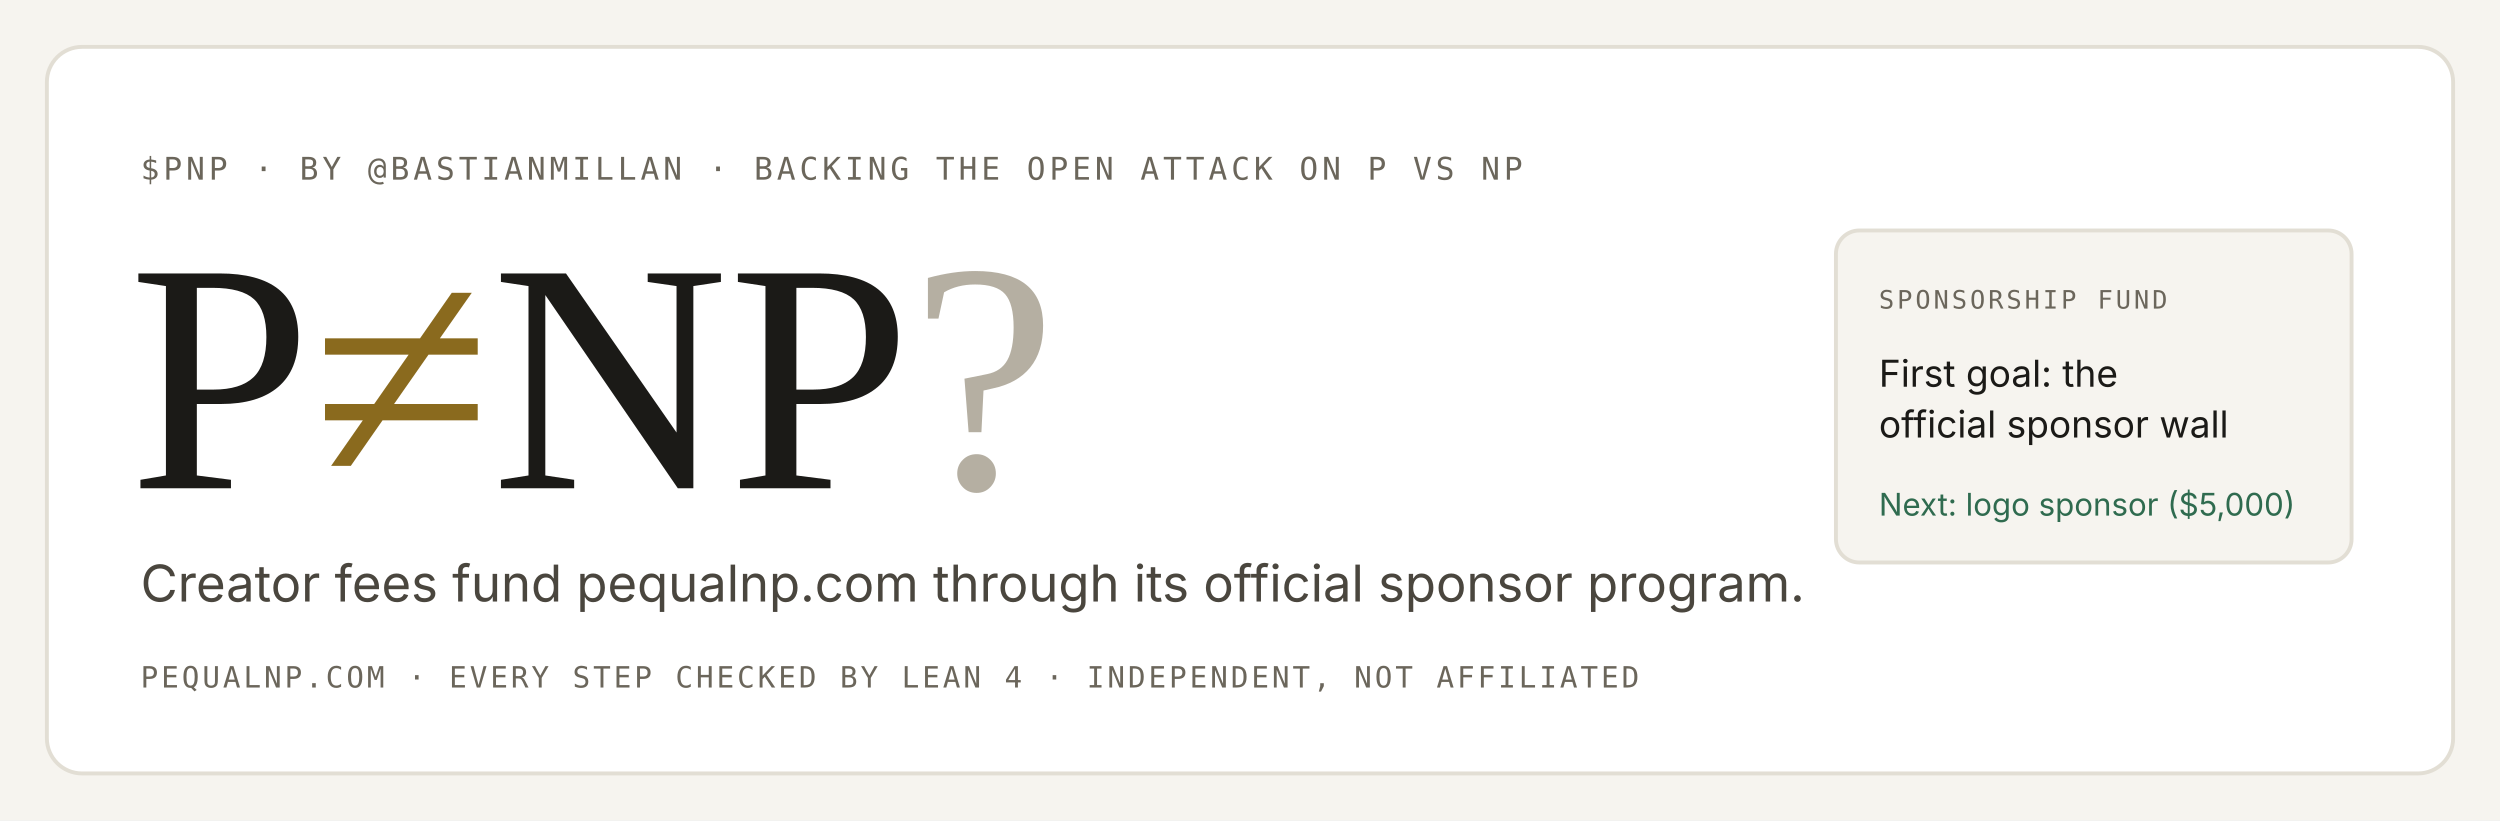
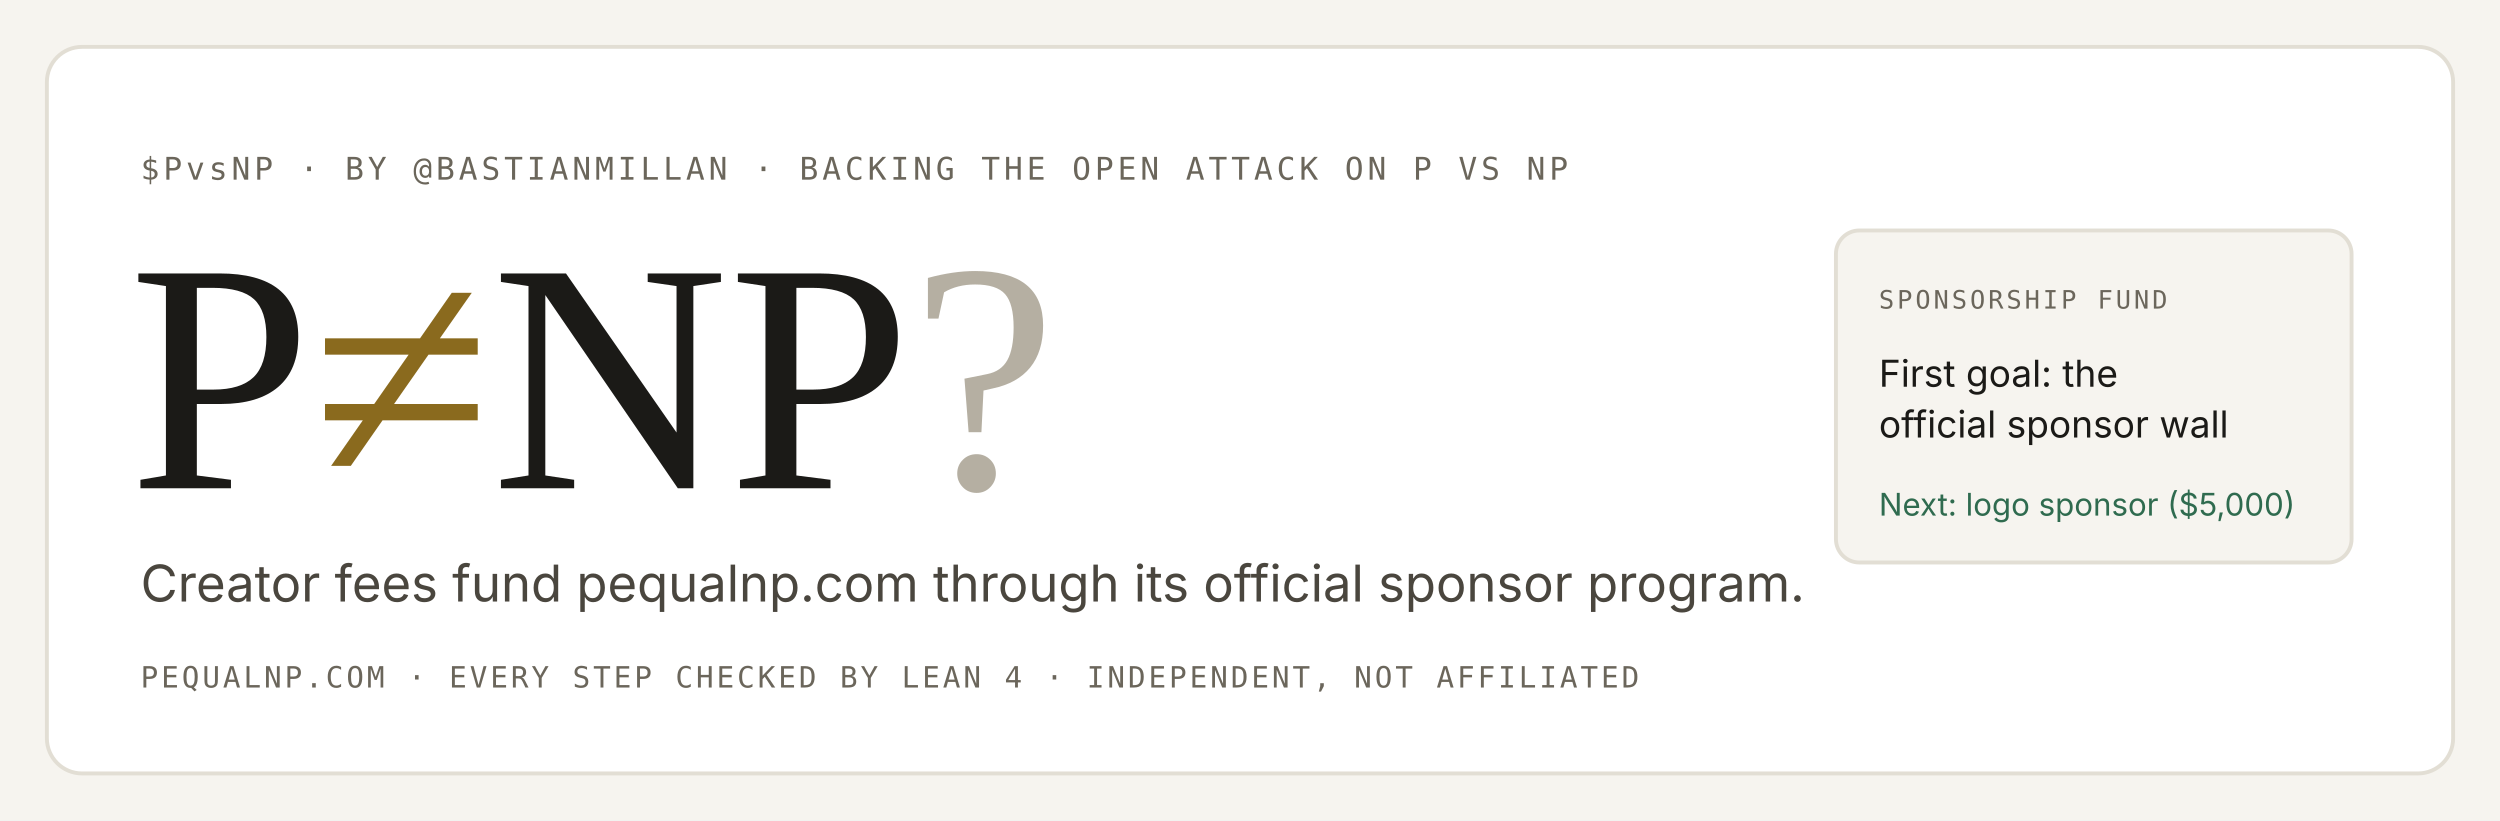
- <svg xmlns="http://www.w3.org/2000/svg" width="1280" height="420" viewBox="0 0 1280 420" role="img" aria-label="$PNP: a community token backing the open attack on P vs NP">
+ <svg xmlns="http://www.w3.org/2000/svg" width="1280" height="420" viewBox="0 0 1280 420" role="img" aria-label="$PvsNP: a community token backing the open attack on P vs NP">
  <rect width="1280" height="420" fill="#F6F4EF" />
  <rect x="24" y="24" width="1232" height="372" rx="18" fill="#FFFFFF" stroke="#E2DED4" stroke-width="2" />
-   <text x="72" y="92" font-family="'JetBrains Mono', ui-monospace, Menlo, Consolas, monospace" font-size="16" letter-spacing="2" fill="#6B665B">$PNP  ·  BY @BASTIANMILLAN  ·  BACKING THE OPEN ATTACK ON P VS NP</text>
+   <text x="72" y="92" font-family="'JetBrains Mono', ui-monospace, Menlo, Consolas, monospace" font-size="16" letter-spacing="2" fill="#6B665B">$PvsNP  ·  BY @BASTIANMILLAN  ·  BACKING THE OPEN ATTACK ON P VS NP</text>
  <text x="66" y="250" font-family="Newsreader, 'Iowan Old Style', Georgia, 'Times New Roman', serif" font-size="168" fill="#1B1A17">P<tspan fill="#8A6A1E">≠</tspan>NP<tspan fill="#B5AFA2">?</tspan>
  </text>
  <text x="72" y="308" font-family="Inter, 'Segoe UI', Helvetica, Arial, sans-serif" font-size="26" fill="#4A463E">Creator fees fund pequalnp.com through its official sponsor program.</text>
  <text x="72" y="352" font-family="'JetBrains Mono', ui-monospace, Menlo, Consolas, monospace" font-size="15" letter-spacing="1.5" fill="#6B665B">PEQUALNP.COM  ·  EVERY STEP CHECKED BY LEAN 4  ·  INDEPENDENT, NOT AFFILIATED</text>
  <g transform="translate(940 118)">
    <rect width="264" height="170" rx="12" fill="#F6F4EF" stroke="#E2DED4" stroke-width="2" />
    <text x="22" y="40" font-family="'JetBrains Mono', ui-monospace, Menlo, Consolas, monospace" font-size="13" letter-spacing="1.5" fill="#6B665B">SPONSORSHIP FUND</text>
    <text x="22" y="80" font-family="Inter, 'Segoe UI', Helvetica, Arial, sans-serif" font-size="19" fill="#1B1A17">First goal: the</text>
    <text x="22" y="106" font-family="Inter, 'Segoe UI', Helvetica, Arial, sans-serif" font-size="19" fill="#1B1A17">official sponsor wall</text>
    <text x="22" y="146" font-family="Inter, 'Segoe UI', Helvetica, Arial, sans-serif" font-size="16" fill="#2F6B4F">Next: logo sponsor ($5,000)</text>
  </g>
</svg>
